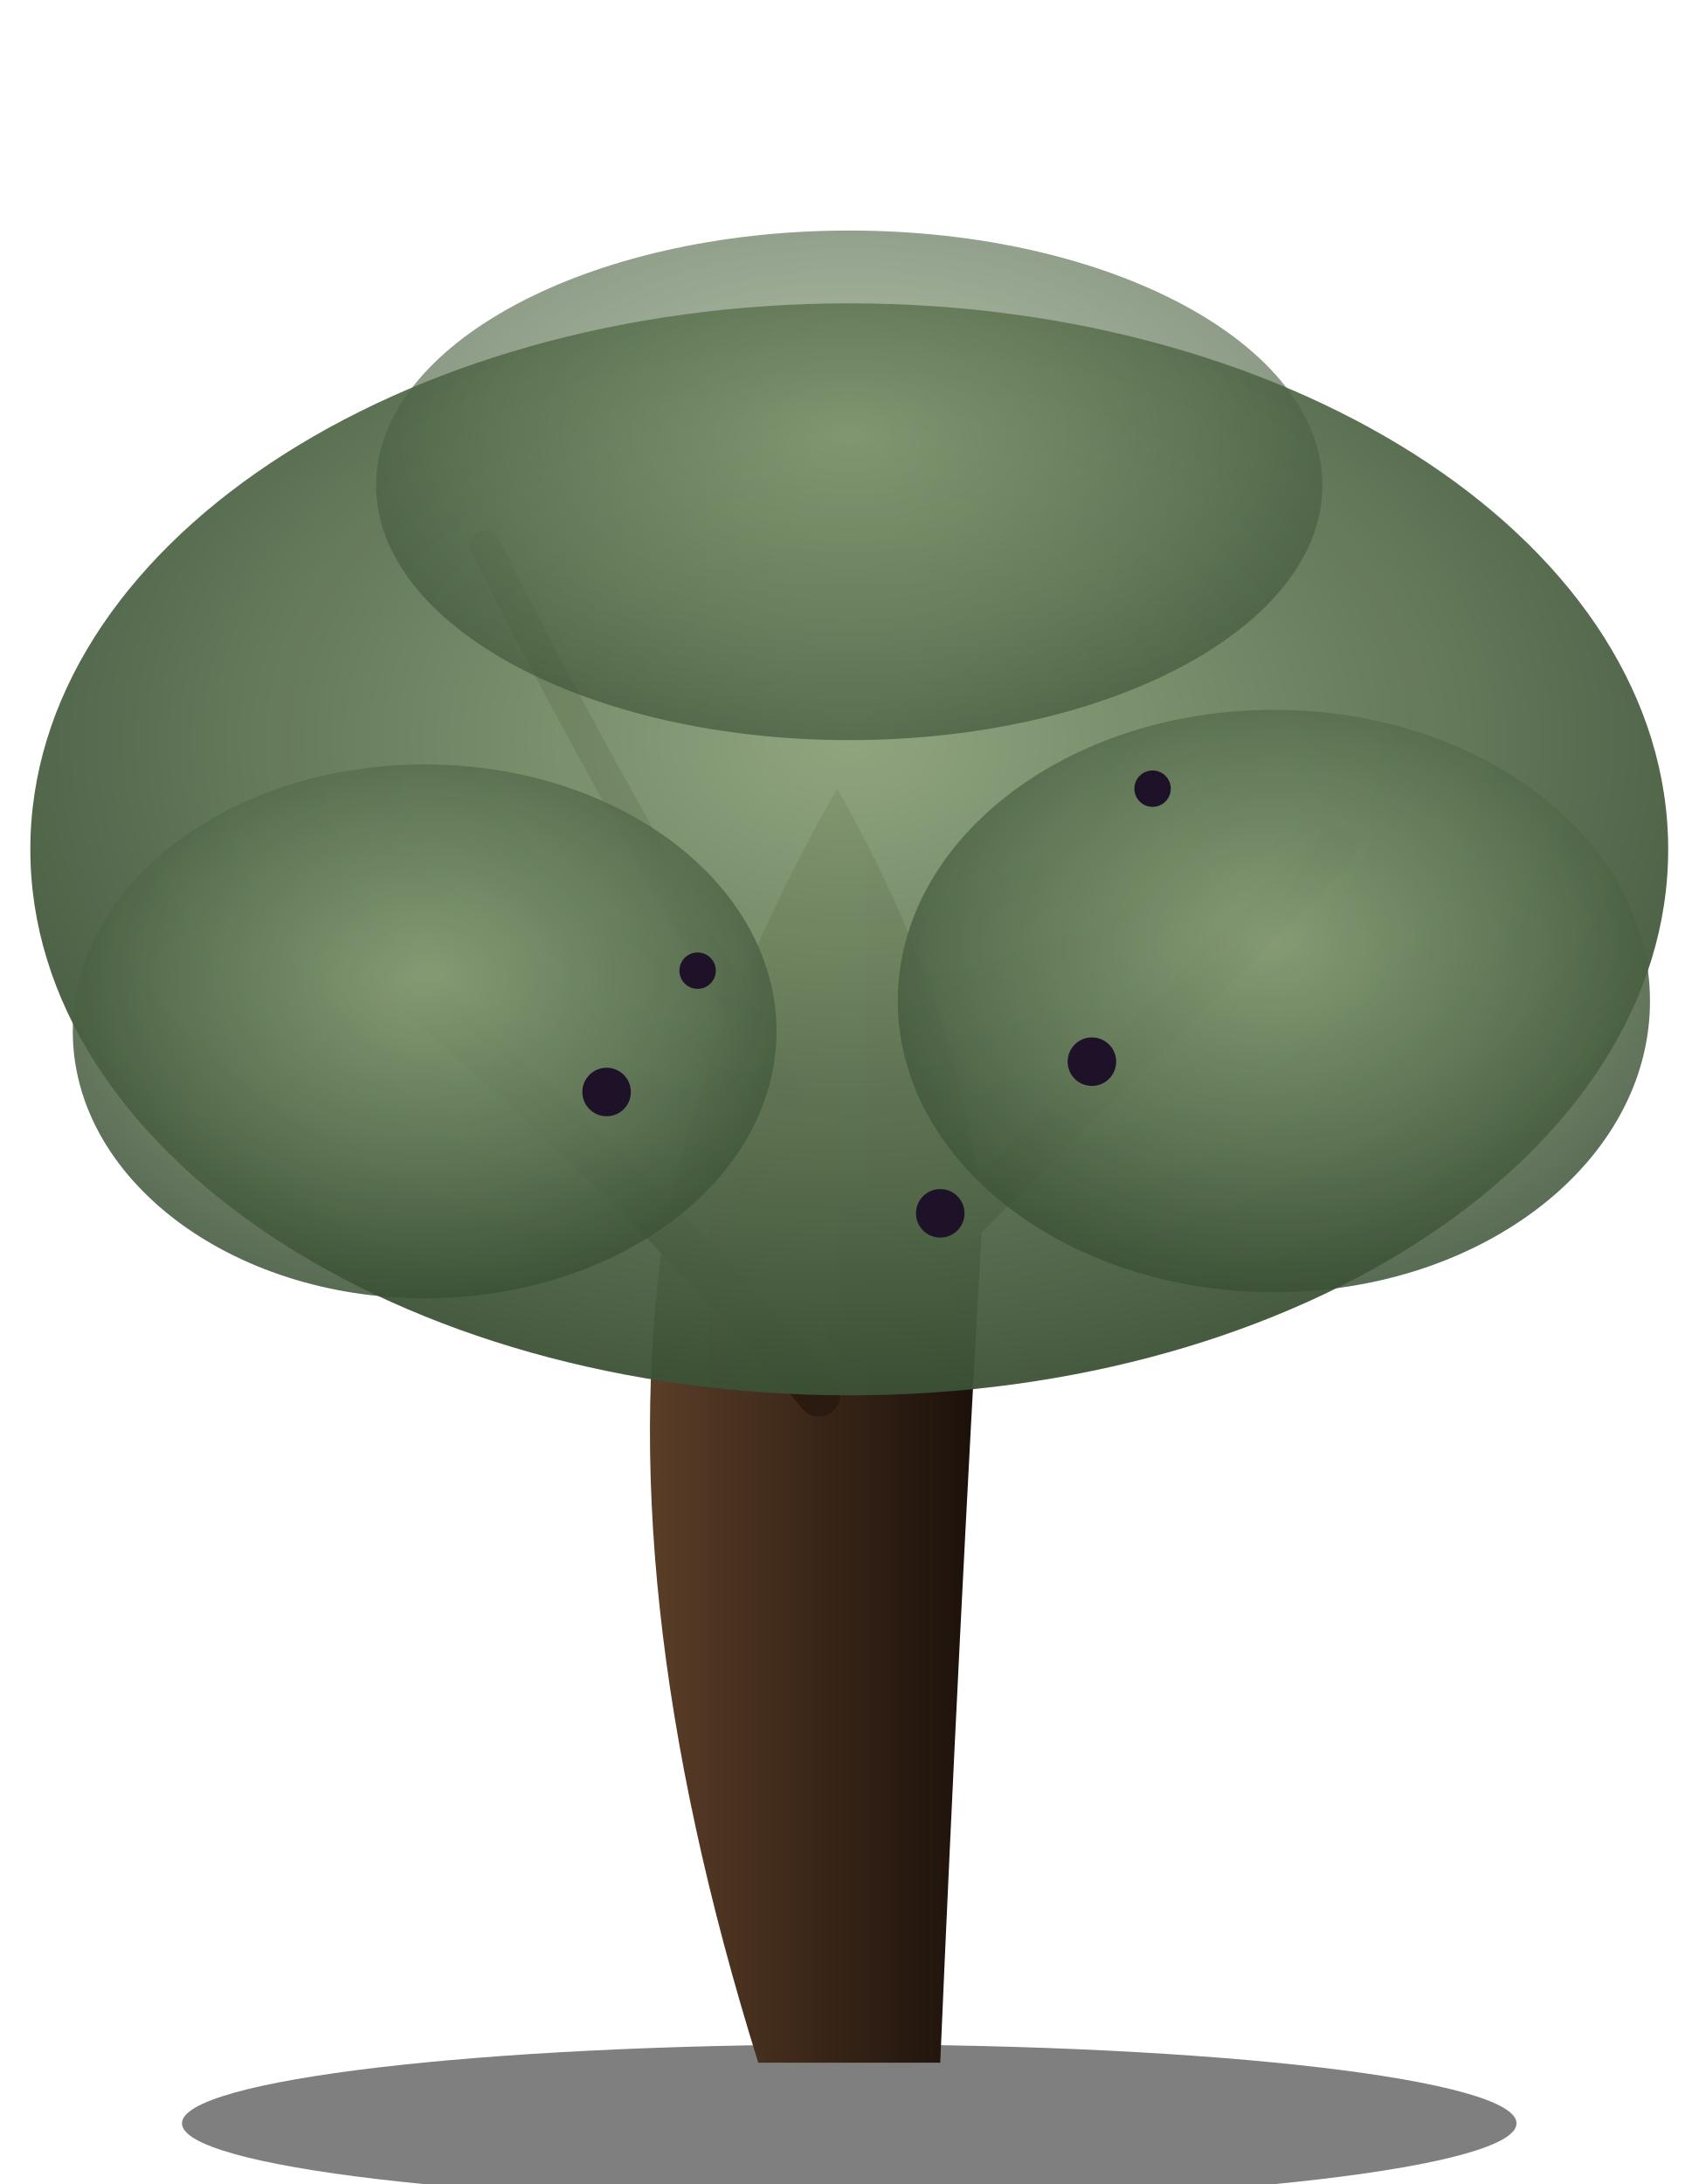
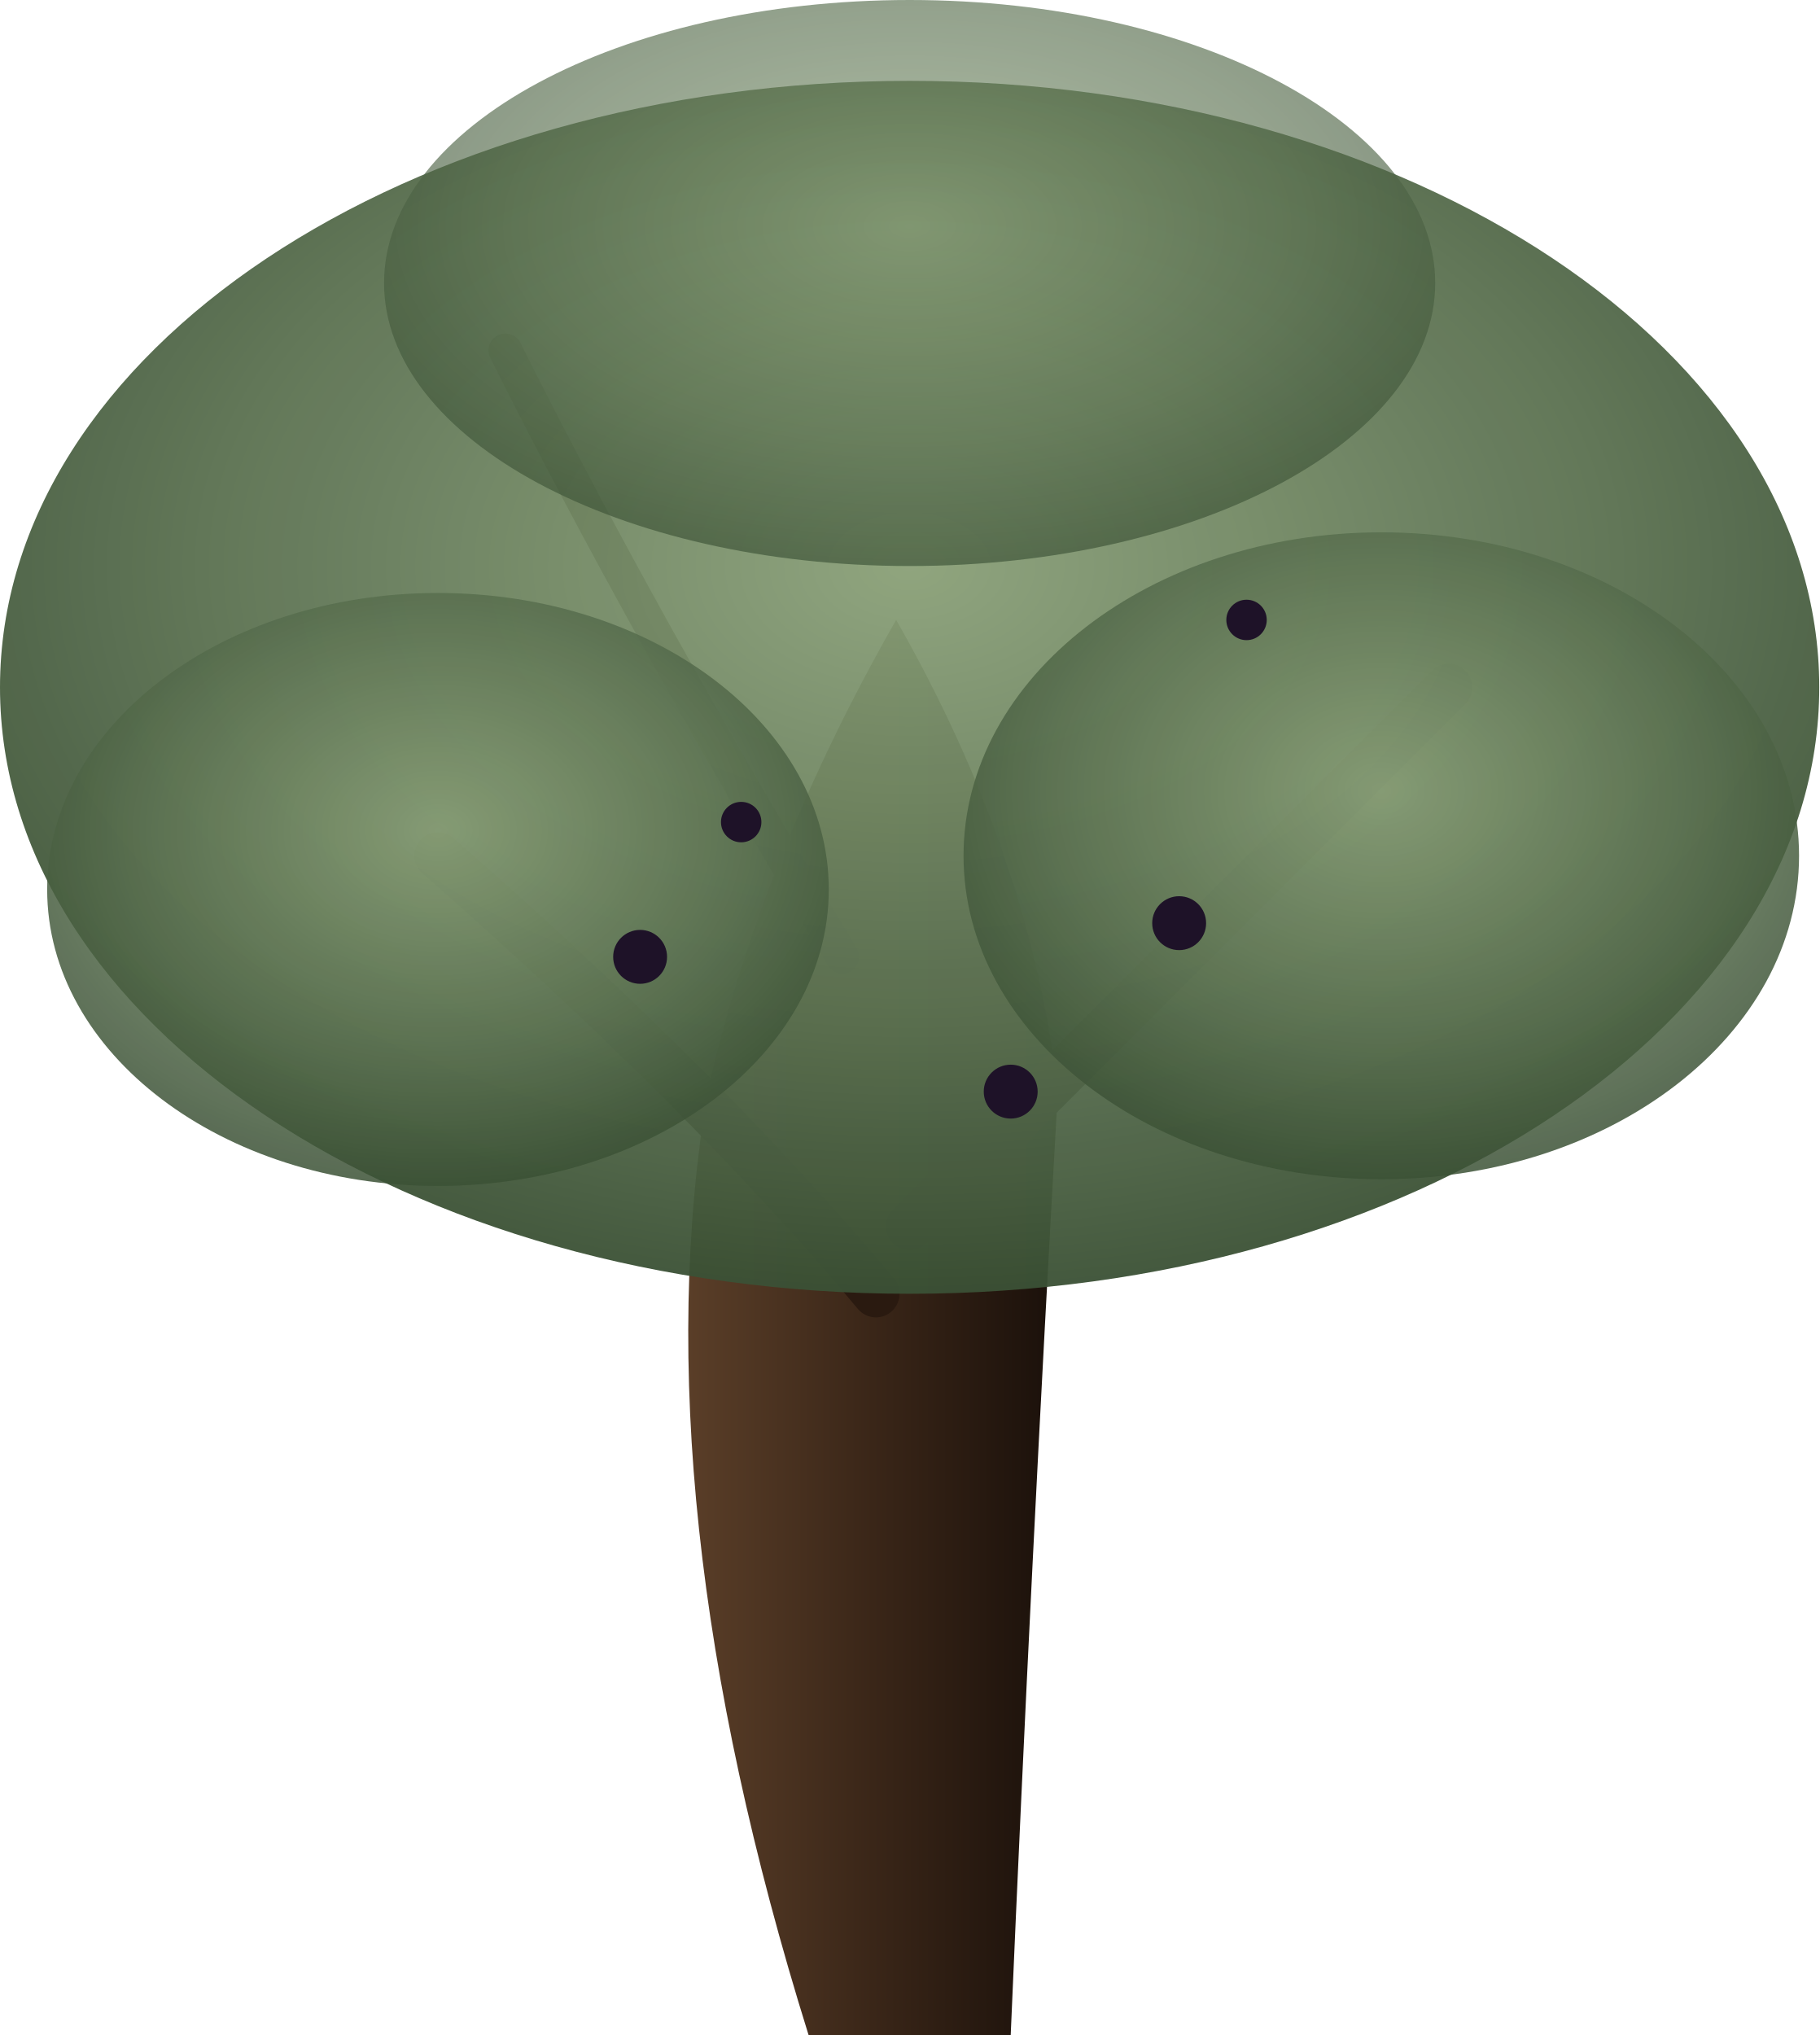
- <svg xmlns="http://www.w3.org/2000/svg" viewBox="0 0 280 360" width="280" height="360">
+ <svg xmlns="http://www.w3.org/2000/svg" viewBox="5 38 270 302" width="270" height="302">
  <defs>
    <radialGradient id="olc_canopy" cx="0.5" cy="0.4" r="0.7">
      <stop offset="0" stop-color="#8aa078" />
      <stop offset="0.55" stop-color="#5a7050" />
      <stop offset="1" stop-color="#2c4228" />
    </radialGradient>
    <linearGradient id="olc_trunk" x1="0" y1="0" x2="1" y2="0">
      <stop offset="0" stop-color="#5a3e28" />
      <stop offset="0.5" stop-color="#3a2618" />
      <stop offset="1" stop-color="#1a100a" />
    </linearGradient>
  </defs>
-   <ellipse cx="140" cy="350" rx="110" ry="13" fill="#000" opacity="0.5" />
  <path d="M 125 340 Q 100 260 110 200 Q 118 165 138 130 Q 158 165 162 200 Q 158 270 155 340 Z" fill="url(#olc_trunk)" />
  <path d="M 135 230 Q 110 200 70 165" stroke="#2a1a10" stroke-width="7" fill="none" stroke-linecap="round" />
  <path d="M 140 220 Q 180 180 220 140" stroke="#2a1a10" stroke-width="7" fill="none" stroke-linecap="round" />
  <path d="M 130 180 Q 100 130 80 90" stroke="#2a1a10" stroke-width="5" fill="none" stroke-linecap="round" />
  <ellipse cx="140" cy="140" rx="135" ry="90" fill="url(#olc_canopy)" opacity="0.95" />
  <ellipse cx="70" cy="170" rx="58" ry="44" fill="url(#olc_canopy)" opacity="0.85" />
  <ellipse cx="210" cy="165" rx="62" ry="48" fill="url(#olc_canopy)" opacity="0.85" />
  <ellipse cx="140" cy="80" rx="78" ry="42" fill="url(#olc_canopy)" opacity="0.65" />
  <circle cx="100" cy="180" r="4" fill="#1e1228" />
  <circle cx="180" cy="175" r="4" fill="#1e1228" />
  <circle cx="155" cy="200" r="4" fill="#1e1228" />
  <circle cx="115" cy="160" r="3" fill="#1e1228" />
  <circle cx="190" cy="130" r="3" fill="#1e1228" />
</svg>
